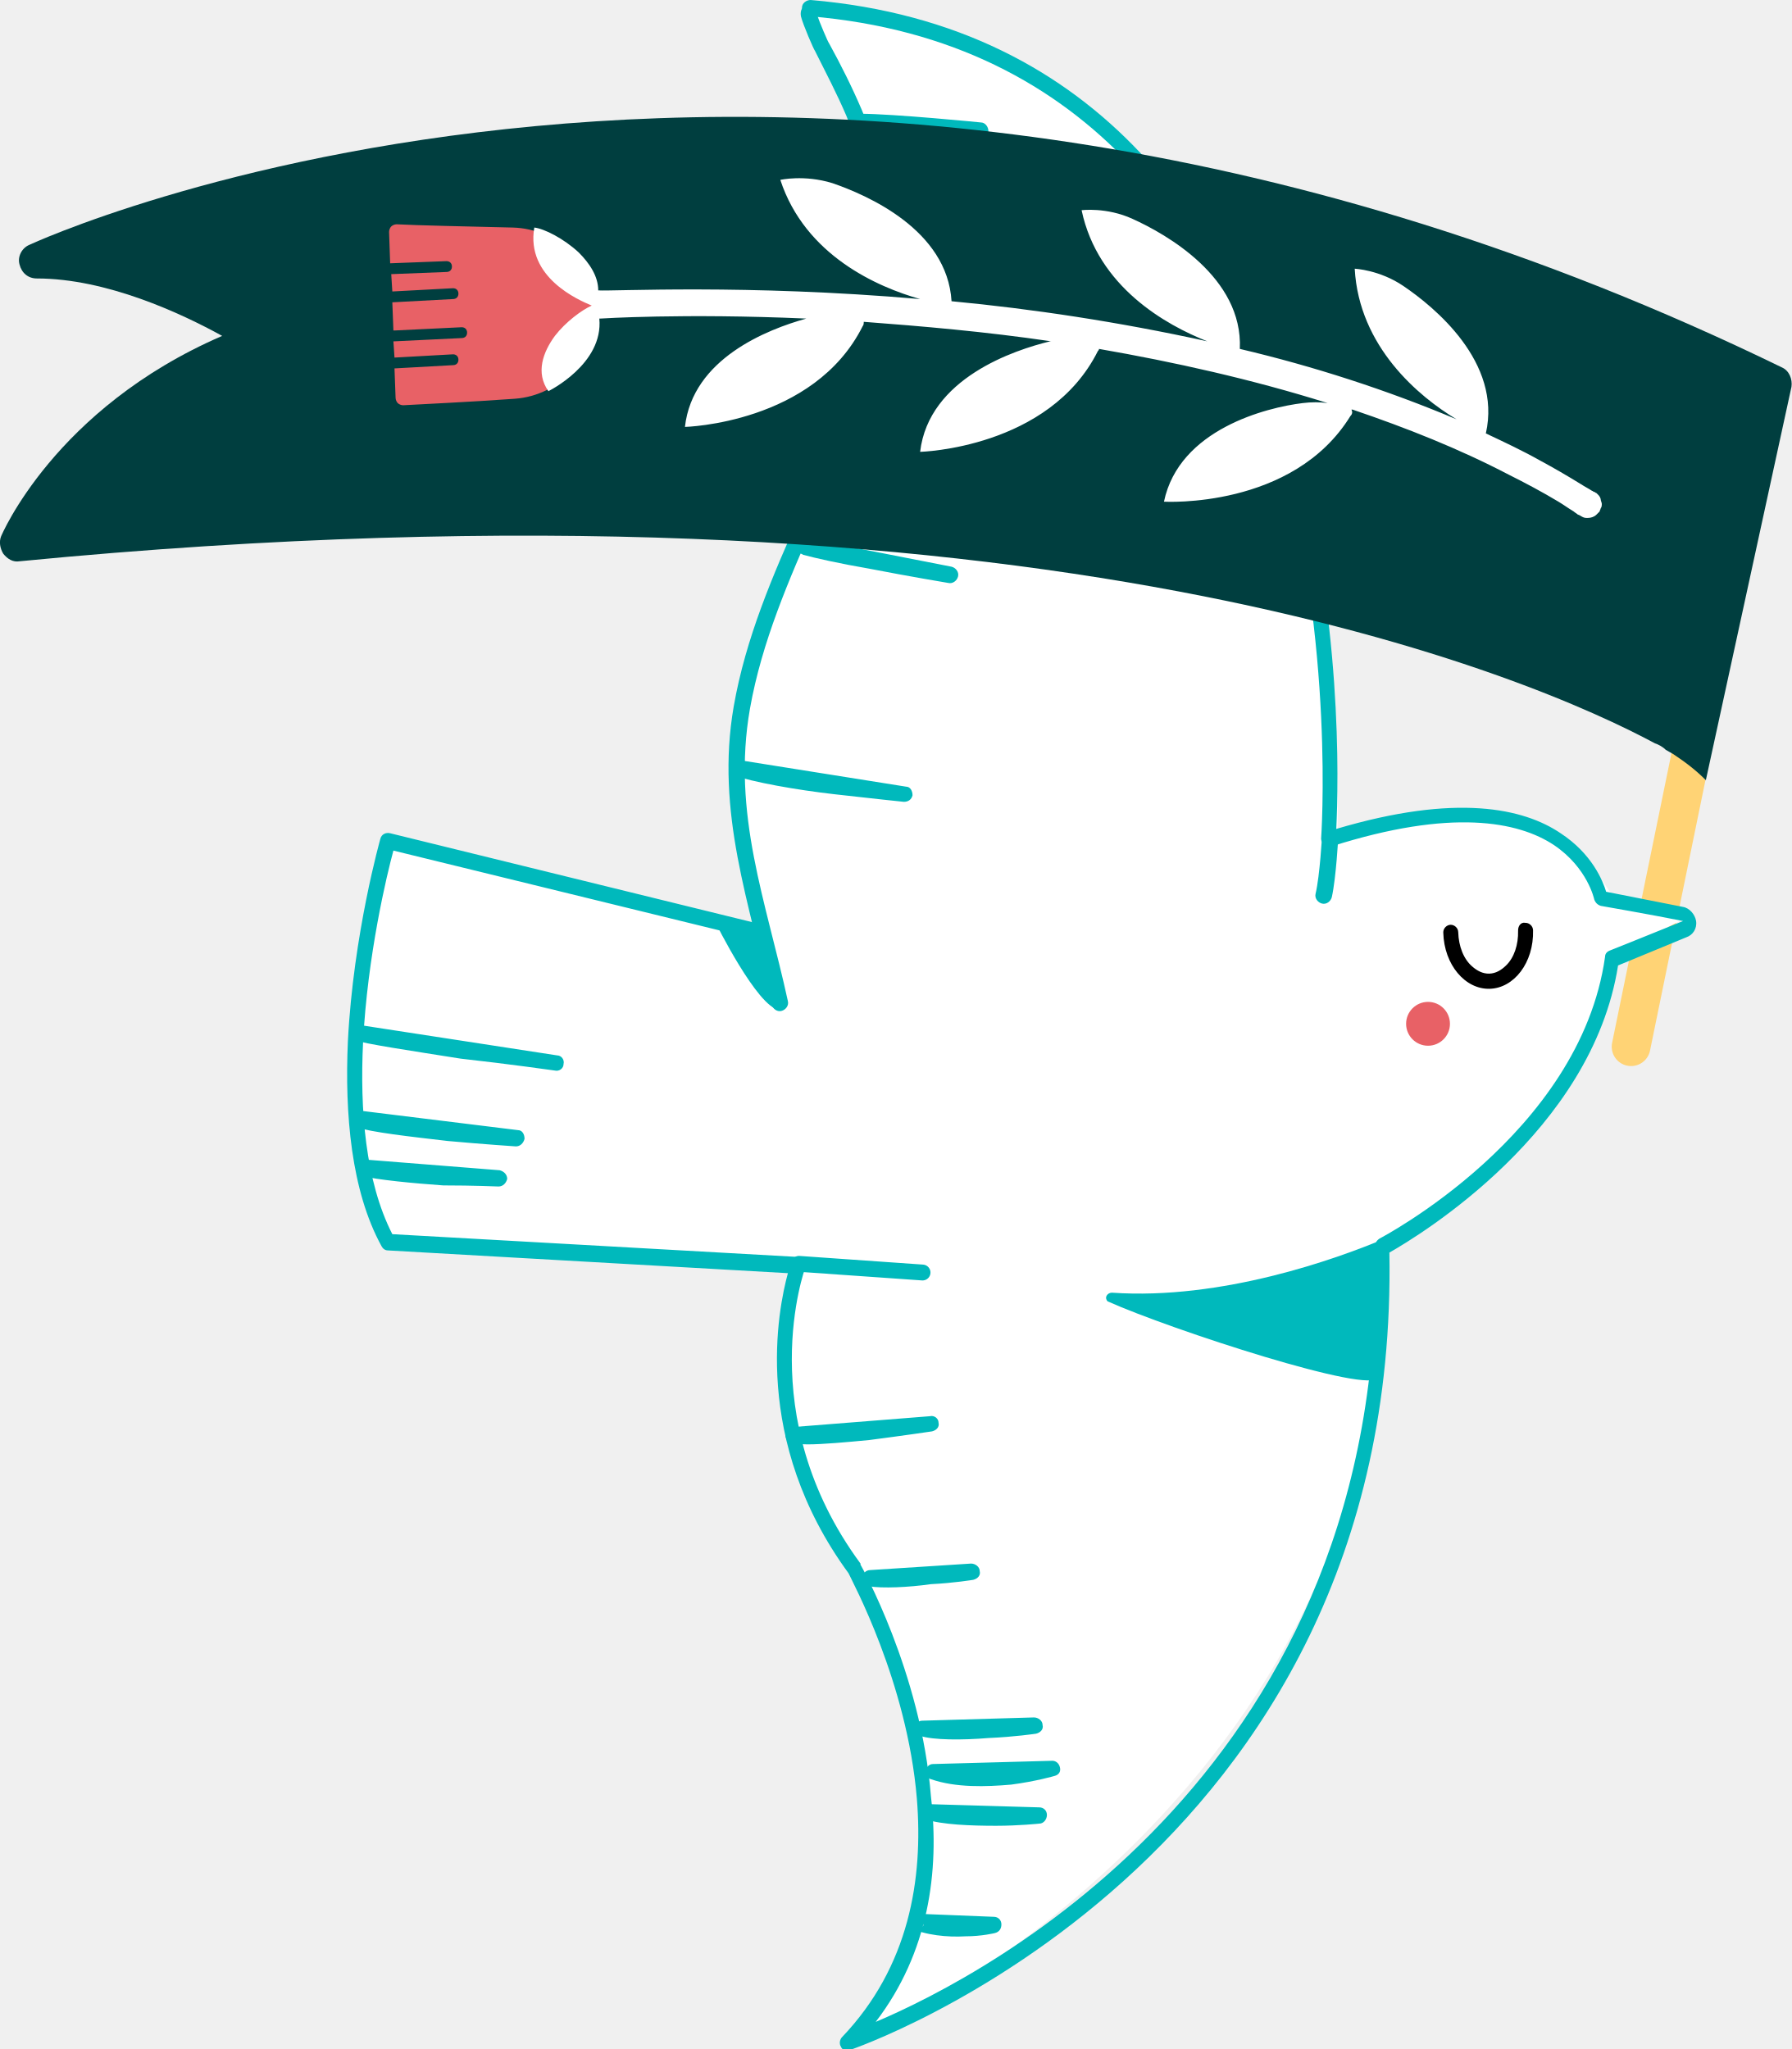
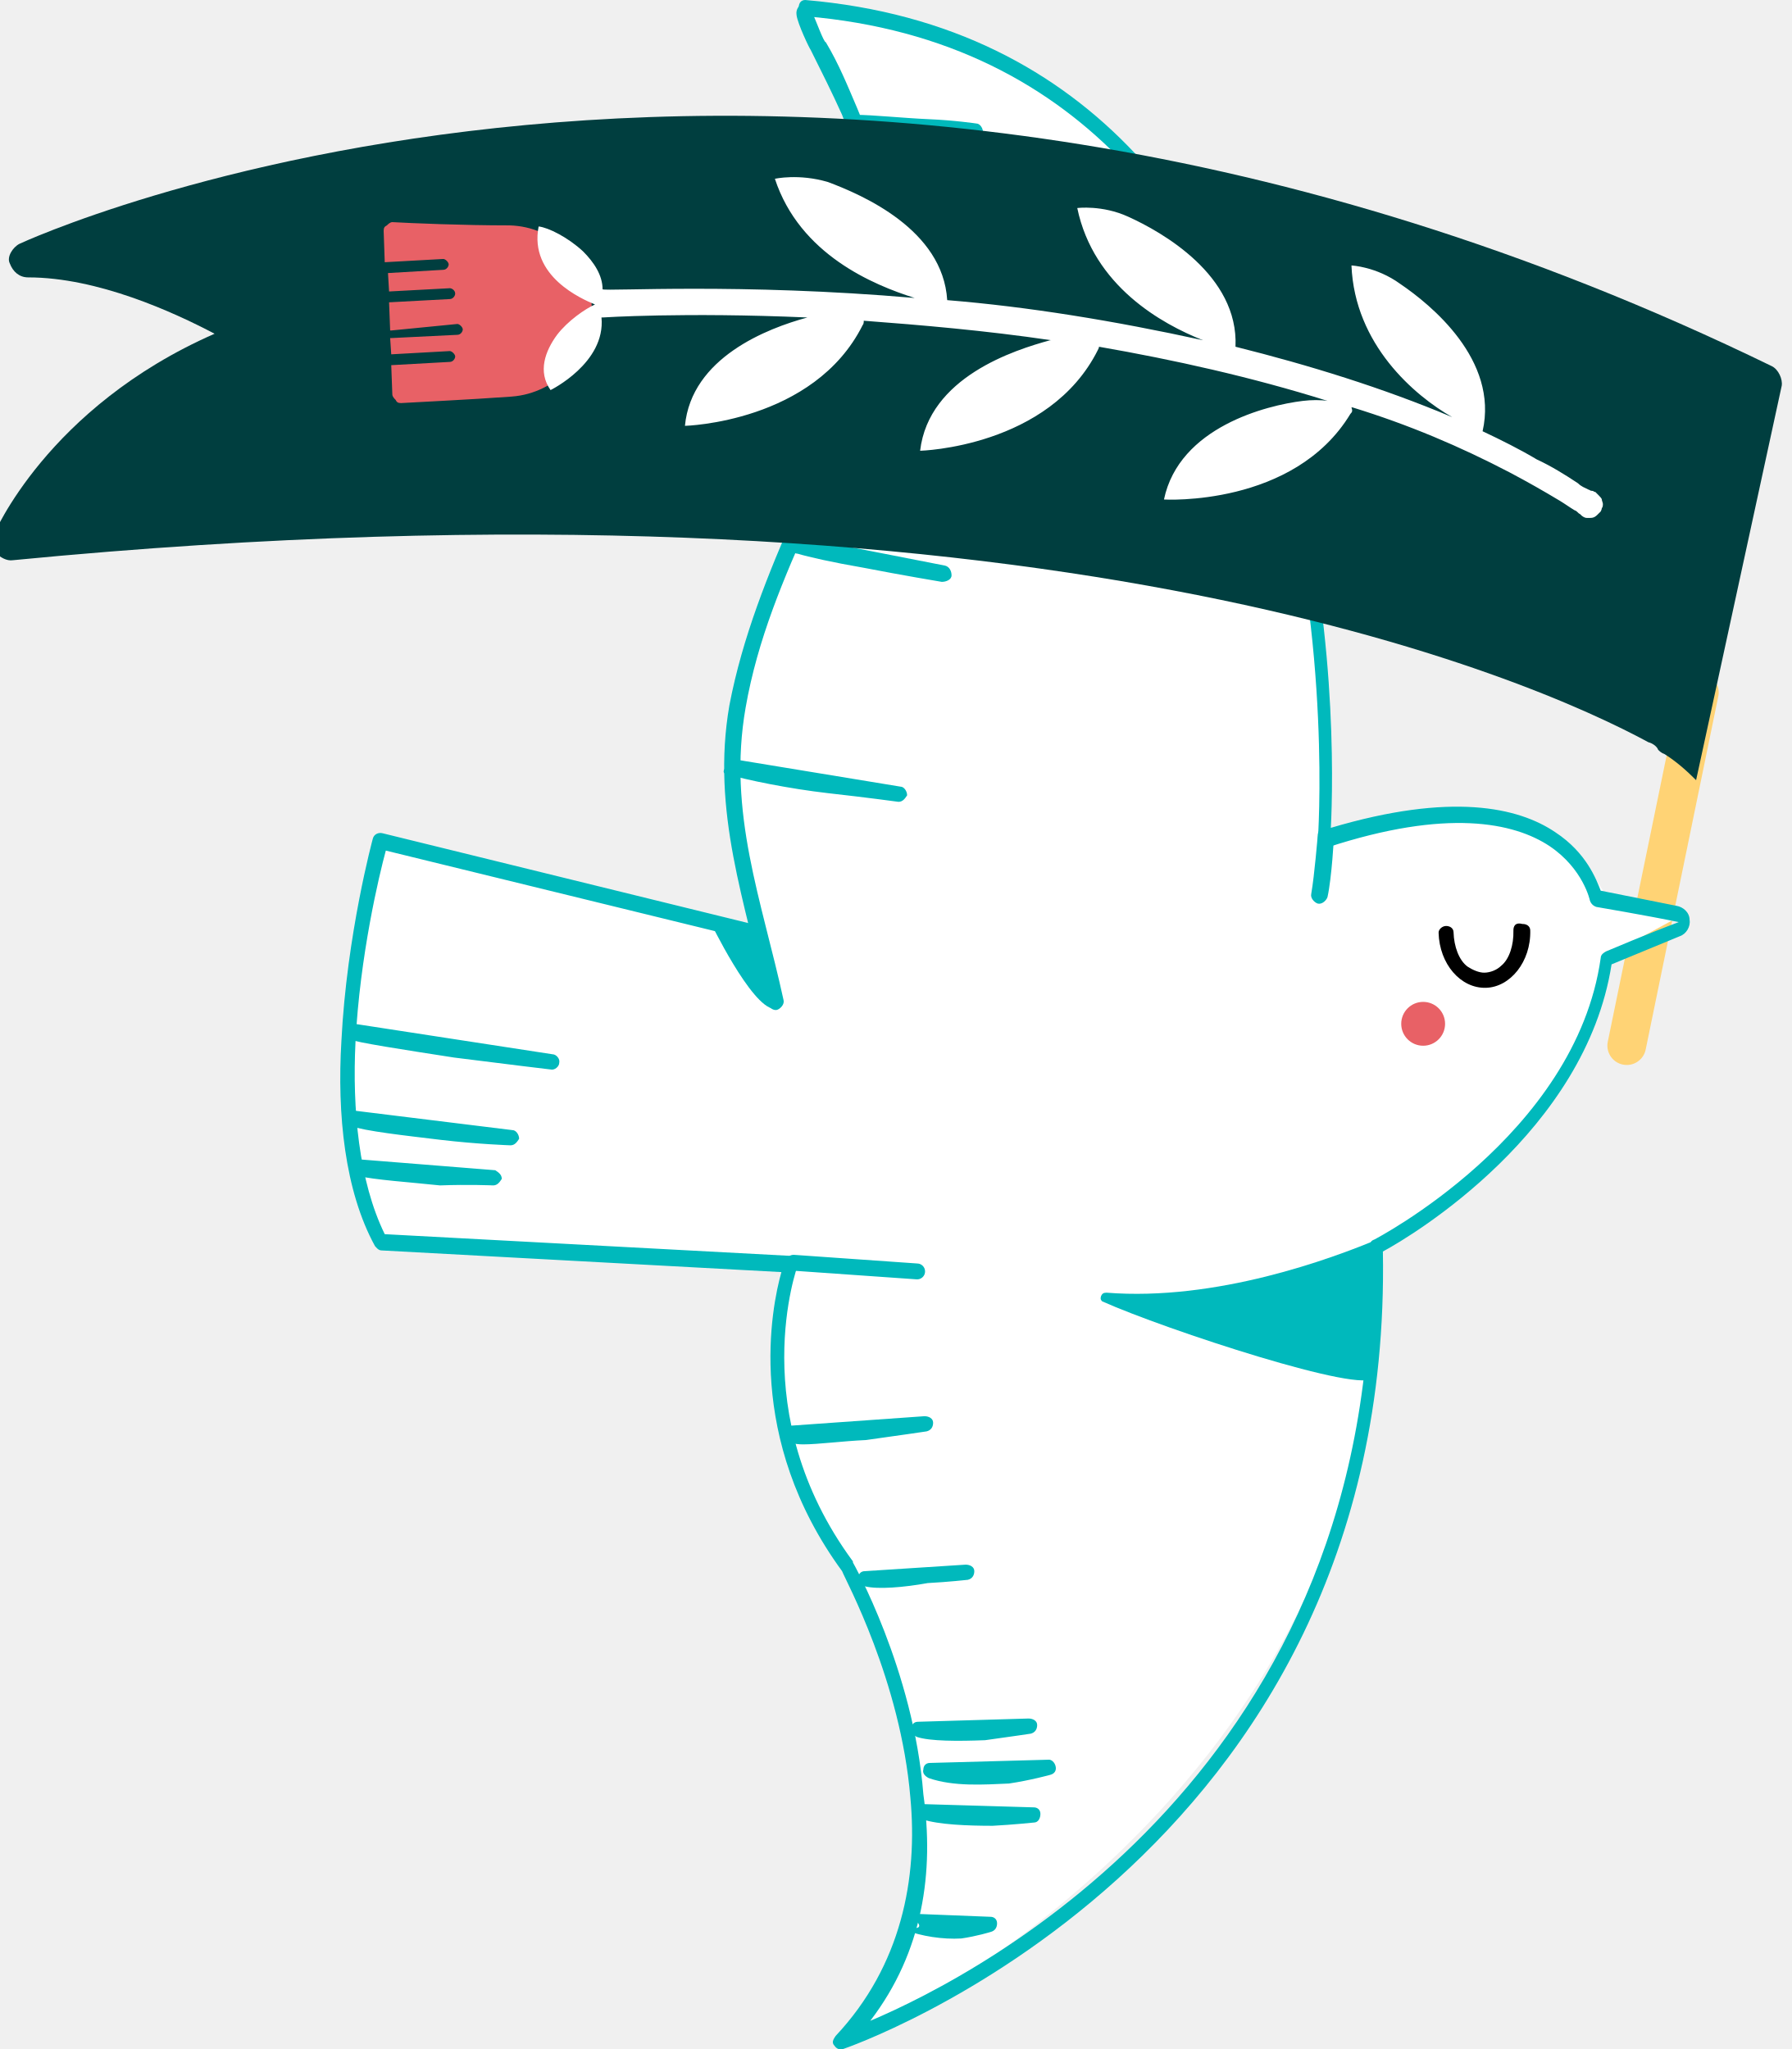
<svg xmlns="http://www.w3.org/2000/svg" version="1.1" id="Layer_1" x="0px" y="0px" viewBox="0 0 165.3 189.1" style="enable-background:new 0 0 165.3 189.1;" xml:space="preserve">
  <style type="text/css">
	.st0{fill:none;stroke:#FFD375;stroke-width:3.571;stroke-linecap:round;stroke-linejoin:round;stroke-miterlimit:10;}
	.st1{fill-rule:evenodd;clip-rule:evenodd;fill:#FFFFFF;}
	.st2{fill-rule:evenodd;clip-rule:evenodd;fill:#00B9BC;}
	.st3{fill:none;stroke:#00B9BC;stroke-width:1.464;stroke-linecap:round;stroke-linejoin:round;stroke-miterlimit:10;}
	.st4{fill-rule:evenodd;clip-rule:evenodd;fill:#E86166;}
	.st5{fill-rule:evenodd;clip-rule:evenodd;}
	.st6{fill-rule:evenodd;clip-rule:evenodd;fill:#003E3F;}
</style>
-   <path id="FLAG-HANDLE" class="st0" d="M157.2,63.9l-6.7,32.7" />
+   <path id="FLAG-HANDLE" class="st0" d="M156.8,63.9l-6.7,32.6" />
  <g id="Bird">
-     <path class="st1" d="M74,1c3,4.3,7.9,12.6,7.3,24.4C81,32.5,77.9,41,73.2,50.7c0,0-9.5,13.2-2.6,35l-34.4-8.2c0,0-8.7,24.6-0.2,37   l37.5,2.2c0,0-4.3,13.5,4.8,27.4c0,0,15.5,26.5,0.9,44.2c0,0,49.8-21.9,48.3-73.4c0,0,19.7-11.9,21.3-26.6l7.1-3.8   c0,0-5.8-1.5-6.9-1.7c-1.1-0.3-3.9-12-25.6-5.7c0,0,1.3-34.4-12.2-54C111.2,23.2,98.9,0.8,74,1z" />
+     <path class="st1" d="M73.6,0.9c2.9,4.4,7.9,12.5,7.3,24.4c-0.3,7-3.5,15.6-8.1,25.3c0,0-9.5,13.2-2.6,34.9l-34.4-8.2   c0,0-8.7,24.6-0.3,37l37.5,2.2c0,0-4.4,13.4,4.9,27.4c0,0,15.5,26.5,0.9,44.2c0,0,49.8-21.9,48.3-73.3c0,0,19.7-11.9,21.2-26.6   l7-3.8c0,0-5.8-1.5-6.9-1.7c-1.2-0.3-3.8-12-25.6-5.8c0,0,1.3-34.4-12.2-54C110.7,23.2,98.4,0.8,73.6,0.9z" />
    <g>
      <g id="BIRD">
-         <path class="st2" d="M91.8,178.4c0.4-0.1,0.6-0.4,0.6-0.8c0-0.4-0.3-0.7-0.7-0.7l-7.5-0.3c-0.3,0,1.1,0.8,1,1.1     c-0.1,0.3-1.6,0.1-1.3,0.2c1.5,0.7,3.5,0.9,5.2,0.8C90.6,178.7,91.8,178.4,91.8,178.4z M95.9,168.3c0.4,0,0.7-0.4,0.7-0.8     c0-0.4-0.3-0.7-0.7-0.7l-10.3-0.3c-0.4,0-0.7,0.2-0.7,0.6c-0.1,0.4,0.1,0.7,0.5,0.8c1.5,0.5,4.2,0.6,6.5,0.6     C94,168.5,95.9,168.3,95.9,168.3z M97.3,163.9c0.4-0.1,0.6-0.4,0.5-0.8c-0.1-0.4-0.4-0.6-0.7-0.6l-11,0.3c-0.4,0-0.6,0.3-0.7,0.6     c-0.1,0.3,0.1,0.7,0.5,0.8c2.3,0.8,5.1,0.7,7.4,0.5C95.6,164.4,97.3,163.9,97.3,163.9z M95.6,160c0.4-0.1,0.7-0.4,0.6-0.8     c0-0.4-0.4-0.7-0.8-0.7l-10.3,0.3c-0.4,0-0.6,0.3-0.7,0.6c-0.1,0.3,0.1,0.7,0.5,0.8c1.2,0.4,3.9,0.4,6.3,0.2     C93.6,160.3,95.6,160,95.6,160z M89.8,145.8c0.4-0.1,0.7-0.4,0.6-0.8c0-0.4-0.4-0.7-0.8-0.7l-9.3,0.6c-0.4,0-0.7,0.3-0.7,0.7     c0,0.4,0.2,0.7,0.6,0.8c1.2,0.2,3.6,0.1,5.7-0.2C88,146.1,89.8,145.8,89.8,145.8z M86,132.1c0.4-0.1,0.7-0.4,0.6-0.8     c0-0.4-0.4-0.7-0.8-0.6l-12.6,1c-0.3,0-0.6,0.3-0.7,0.6c-0.1,0.3,0.1,0.7,0.4,0.8c0.3,0.1,0.9,0.2,1.6,0.2c1.4,0,3.6-0.2,5.7-0.4     C83.3,132.5,86,132.1,86,132.1z M46,109.5c0.4,0,0.7-0.3,0.8-0.7c0-0.4-0.3-0.7-0.7-0.8L33.5,107c-0.4,0,0.1,0.5,0,0.9     c-0.1,0.4-0.6,0.5-0.3,0.6c1.7,0.4,4.9,0.7,7.7,0.9C43.7,109.4,46,109.5,46,109.5z M47.6,105.8c0.4,0,0.7-0.3,0.8-0.7     c0-0.4-0.2-0.8-0.6-0.8l-14.6-1.8c-0.4,0-0.3,0.3-0.4,0.7c-0.1,0.4-0.3,0.6,0,0.8c1.4,0.5,5.1,0.9,8.5,1.3     C44.6,105.6,47.6,105.8,47.6,105.8z M51.2,98.8c0.4,0.1,0.8-0.2,0.8-0.6c0.1-0.4-0.2-0.8-0.6-0.8l-18.2-2.8     c-0.4-0.1-0.1,0.1-0.2,0.5c-0.1,0.4-0.6,0.8-0.2,0.9c0.6,0.3,5.3,1,9.7,1.7C47,98.2,51.2,98.8,51.2,98.8z M83.4,74     c0.4,0,0.7-0.2,0.8-0.6c0-0.4-0.2-0.8-0.6-0.8l-15.7-2.5c-0.4-0.1-0.2,0.2-0.3,0.6c-0.1,0.4-0.4,0.7-0.1,0.8c2,0.7,6,1.4,9.5,1.8     C80.5,73.7,83.4,74,83.4,74z M73.7,51c-0.2-0.1-0.3-0.1-0.3-0.1c-0.3-0.2-0.4-0.6-0.2-0.9c0.1-0.3,0.5-0.5,0.8-0.4l13.8,2.7     c0.4,0.1,0.7,0.5,0.6,0.9c-0.1,0.4-0.5,0.7-0.9,0.6c0,0-3.6-0.6-7.2-1.3c-2.9-0.5-5.1-1-6.2-1.3C74,51.1,73.8,51.1,73.7,51     L73.7,51L73.7,51z M90.2,15.5c0.4,0,0.7-0.3,0.8-0.7c0-0.4-0.3-0.7-0.6-0.8c0,0-2.2-0.3-4.6-0.5c-2.5-0.2-4.6-0.5-5.3-0.4     c-0.3,0.1-0.6,0.4-0.5,0.8c0,0.4,0.3,0.6,0.7,0.7L90.2,15.5z M90.4,12.8c0.4,0,0.7-0.3,0.8-0.7c0-0.4-0.3-0.8-0.7-0.8     c0,0-2-0.2-4.4-0.4c-2.4-0.2-5.2-0.4-6.7-0.4c-0.4,0-0.1,0.1-0.1,0.5c0,0.4,0.3,0.7,0.7,0.8L90.4,12.8z" />
+         <path class="st2" d="M91.4,178.3c0.4-0.1,0.6-0.4,0.6-0.8s-0.3-0.6-0.6-0.6l-7.6-0.3c-0.3,0,1.2,0.8,1,1.2     c-0.1,0.3-1.7,0.1-1.3,0.3c1.5,0.6,3.5,0.9,5.2,0.8C90.1,178.7,91.4,178.3,91.4,178.3z M95.4,168.2c0.4,0,0.6-0.4,0.6-0.8     c0-0.4-0.3-0.6-0.6-0.6l-10.2-0.3c-0.4,0-0.6,0.3-0.6,0.6c-0.1,0.4,0.1,0.6,0.5,0.8c1.5,0.5,4.2,0.6,6.5,0.6     C93.5,168.4,95.4,168.2,95.4,168.2z M96.9,163.8c0.4-0.1,0.6-0.4,0.5-0.8s-0.4-0.6-0.6-0.6l-11,0.3c-0.4,0-0.6,0.3-0.6,0.6     c-0.1,0.3,0.1,0.6,0.5,0.8c2.3,0.8,5.1,0.6,7.4,0.5C95.1,164.3,96.9,163.8,96.9,163.8z M95.1,160c0.4-0.1,0.6-0.4,0.6-0.8     s-0.4-0.6-0.8-0.6l-10.2,0.3c-0.4,0-0.6,0.3-0.6,0.6c-0.1,0.3,0.1,0.6,0.5,0.8c1.2,0.4,3.8,0.4,6.3,0.3     C93.1,160.3,95.1,160,95.1,160z M89.3,145.8c0.4-0.1,0.6-0.4,0.6-0.8s-0.4-0.6-0.8-0.6l-9.3,0.6c-0.4,0-0.6,0.3-0.6,0.6     c0,0.4,0.3,0.6,0.6,0.8c1.2,0.3,3.6,0.1,5.8-0.3C87.5,146,89.3,145.8,89.3,145.8z M85.5,132.1c0.4-0.1,0.6-0.4,0.6-0.8     c0-0.4-0.4-0.6-0.8-0.6l-12.7,0.9c-0.3,0-0.6,0.3-0.6,0.6c-0.1,0.3,0.1,0.6,0.4,0.8c0.3,0.1,0.9,0.3,1.7,0.3     c1.4,0,3.6-0.3,5.8-0.4C82.8,132.5,85.5,132.1,85.5,132.1z M45.5,109.4c0.4,0,0.6-0.3,0.8-0.6c0-0.4-0.3-0.6-0.6-0.8l-12.5-1     c-0.4,0,0.1,0.5,0,0.9s-0.6,0.5-0.3,0.6c1.7,0.4,4.9,0.6,7.7,0.9C43.2,109.3,45.5,109.4,45.5,109.4z M47.1,105.7     c0.4,0,0.6-0.3,0.8-0.6c0-0.4-0.3-0.8-0.6-0.8l-14.6-1.8c-0.4,0-0.3,0.3-0.4,0.6c-0.1,0.4-0.3,0.6,0,0.8c1.4,0.5,5.1,0.9,8.4,1.3     C44.1,105.6,47.1,105.7,47.1,105.7z M50.8,98.7c0.4,0.1,0.8-0.3,0.8-0.6c0.1-0.4-0.3-0.8-0.6-0.8l-18.2-2.8     c-0.4-0.1-0.1,0.1-0.3,0.5c-0.1,0.4-0.6,0.8-0.3,0.9c0.6,0.3,5.2,1,9.7,1.7C46.6,98.2,50.8,98.7,50.8,98.7z M82.9,74     c0.4,0,0.6-0.3,0.8-0.6c0-0.4-0.3-0.8-0.6-0.8L67.3,70c-0.4-0.1-0.3,0.3-0.3,0.6c-0.1,0.4-0.4,0.6-0.1,0.8c2,0.6,6,1.4,9.5,1.8     C80,73.6,82.9,74,82.9,74z M73.2,50.9c-0.3-0.1-0.3-0.1-0.3-0.1c-0.3-0.3-0.4-0.6-0.3-0.9s0.5-0.5,0.8-0.4l13.8,2.7     c0.4,0.1,0.6,0.5,0.6,0.9c0,0.4-0.5,0.6-0.9,0.6c0,0-3.6-0.6-7.2-1.3c-2.9-0.5-5.1-1-6.1-1.3C73.6,51.1,73.3,51.1,73.2,50.9     L73.2,50.9L73.2,50.9z M89.7,15.5c0.4,0,0.6-0.3,0.8-0.6c0-0.4-0.3-0.6-0.6-0.8c0,0-2.2-0.3-4.6-0.5c-2.6-0.3-4.6-0.5-5.2-0.4     c-0.3,0.1-0.6,0.4-0.5,0.8c0,0.4,0.3,0.6,0.6,0.6L89.7,15.5z M89.9,12.8c0.4,0,0.6-0.3,0.8-0.6c0-0.4-0.3-0.8-0.6-0.8     c0,0-2-0.3-4.4-0.4c-2.3-0.1-5.2-0.4-6.7-0.4c-0.4,0-0.1,0.1-0.1,0.5s0.3,0.6,0.6,0.8L89.9,12.8z" />
        <g transform="matrix(1,0,0,1,-0.710965,-0.709128)">
-           <path class="st2" d="M122.7,77.8c0,0-0.2,3.7-0.6,5.4c-0.1,0.4,0.2,0.8,0.6,0.9c0.4,0.1,0.8-0.2,0.9-0.6      c0.4-1.8,0.6-5.6,0.6-5.6c0-0.4-0.3-0.8-0.7-0.8C123.1,77.1,122.7,77.4,122.7,77.8z" />
+           <path class="st2" d="M122.3,77.8c0,0-0.3,3.7-0.6,5.4c-0.1,0.4,0.3,0.8,0.6,0.9c0.4,0.1,0.8-0.3,0.9-0.6      c0.4-1.8,0.6-5.6,0.6-5.6c0-0.4-0.3-0.8-0.6-0.8C122.6,77,122.3,77.4,122.3,77.8z" />
        </g>
-         <path class="st2" d="M66,85.1c0,0,3.9,7.9,5.9,8.1l-1.3-7.7L66,85.1z" />
+         <path class="st2" d="M65.5,85c0,0,3.8,7.9,5.9,8.1l-1.3-7.7L65.5,85z" />
        <g transform="matrix(1,0,0,1,1.42361,-0.561334)">
-           <path class="st3" d="M72.3,117.2l11.4,0.8" />
+           <path class="st3" d="M71.8,117.1l11.4,0.8" />
        </g>
-         <path class="st2" d="M80.8,186.6c10.4-4.4,47.2-23.6,46.1-71.6c0-0.3,0.1-0.5,0.4-0.7c0,0,18.5-9.6,20.8-26     c0-0.3,0.2-0.5,0.5-0.6c0,0,4-1.6,6.7-2.7c0,0,0,0,0,0c0,0,0,0,0,0c-3-0.6-7.6-1.4-7.6-1.4c-0.3-0.1-0.5-0.3-0.6-0.6     c0,0-0.6-2.9-3.7-5c-3.3-2.2-9.5-3.4-20.5,0.1c-0.2,0.1-0.5,0-0.7-0.1c-0.2-0.2-0.3-0.4-0.3-0.6c0,0,1.3-17.9-3.9-36.4     c-5.2-18.4-17-37.3-43.3-39.5c-0.4,0-0.7-0.4-0.7-0.8c0-0.4,0.4-0.7,0.8-0.7c27,2.3,39.2,21.7,44.5,40.6     c4.6,16.1,4.2,31.7,4,35.9c11.1-3.3,17.3-1.9,20.7,0.4c2.9,1.9,3.9,4.4,4.2,5.4l7.1,1.4c0.6,0.1,1.1,0.7,1.2,1.3     c0.1,0.7-0.3,1.3-0.9,1.5l-6.3,2.6c-2.4,15.3-18.3,24.9-21.1,26.5c1,56.5-49.8,73.6-49.8,73.6c-0.3,0.1-0.7,0-0.8-0.3     c-0.2-0.3-0.1-0.7,0.1-0.9c6.2-6.5,7.5-14.6,6.9-22c-0.9-10.8-6-20.1-6.3-20.8c-9-12.3-6.5-24.4-5.6-27.7l-36.9-2.1     c-0.3,0-0.5-0.2-0.6-0.4c-2.8-5.1-3.4-12.2-3.1-18.9c0.5-9.9,3-18.7,3-18.7c0.1-0.4,0.5-0.6,0.9-0.5l34.2,8.4     c0.4,0.1,0.6,0.5,0.5,0.9c-0.1,0.4-0.5,0.6-0.9,0.5l-33.5-8.2c-0.6,2.2-2.4,9.7-2.8,17.7c-0.3,6.2,0.2,12.8,2.7,17.7l37.4,2.1     c0.2,0,0.4,0.1,0.6,0.3c0.1,0.2,0.2,0.4,0.1,0.7c0,0-5,13.6,5.1,27.3c0,0,0,0,0,0.1c0,0,5.6,9.9,6.5,21.4     C86.7,172.7,85.7,180.2,80.8,186.6z" />
-         <path class="st2" d="M75.4,1.4c0.2,0.6,1,2.5,1.1,2.6c1.1,2,2.1,4,3,6.1c2.7,6.3,3.6,13.2,2.2,19.9c-1.3,6.2-3.9,12-6.4,17.8     c-2.5,5.7-5,11.4-6.1,17.6c-1.7,9.7,1.5,17.8,3.5,27c0.1,0.4-0.2,0.8-0.6,0.9c-0.4,0.1-0.8-0.2-0.9-0.6c-2-9.3-5.2-17.7-3.5-27.5     c1.1-6.3,3.6-12.1,6.2-17.9c2.5-5.7,5.1-11.4,6.3-17.5c1.3-6.4,0.4-13-2.1-19.1c-0.9-2.1-1.9-4-2.9-6c-0.1-0.1-1.1-2.4-1.3-3.2     c-0.1-0.6,0.2-0.9,0.4-1c0.2-0.1,0.4-0.1,0.7,0C75.4,0.6,75.5,1,75.4,1.4z M74.5,1.8L74.5,1.8L74.5,1.8L74.5,1.8z M74.4,1.8     L74.4,1.8L74.4,1.8L74.4,1.8z" />
-         <path class="st2" d="M127.8,114.3c-4.5,1.9-15.1,5.7-25.2,5c-0.2,0-0.4,0.1-0.5,0.3c-0.1,0.2,0,0.4,0.1,0.5     c5.8,2.6,24.5,8.7,24.9,7L127.8,114.3z" />
+         <path class="st2" d="M80.3,186.5c10.4-4.4,47.2-23.6,46.1-71.5c0-0.3,0.1-0.5,0.4-0.6c0,0,18.6-9.6,20.9-26     c0-0.3,0.3-0.5,0.5-0.6c0,0,4-1.7,6.7-2.7l0,0l0,0c-2.9-0.6-7.6-1.4-7.6-1.4c-0.3-0.1-0.5-0.3-0.6-0.6c0,0-0.6-2.9-3.7-5     c-3.3-2.2-9.5-3.5-20.5,0.1c-0.3,0.1-0.5,0-0.6-0.1c-0.3-0.3-0.3-0.4-0.3-0.6c0,0,1.3-17.9-3.8-36.4     c-5.4-18.4-17.2-37.4-43.5-39.6c-0.4,0-0.6-0.4-0.6-0.8S73.9,0,74.3,0c27,2.3,39.2,21.8,44.5,40.6c4.6,16.1,4.2,31.7,4,35.8     c11.1-3.3,17.3-1.9,20.7,0.4c2.9,1.9,3.8,4.4,4.2,5.4l7,1.4c0.6,0.1,1.2,0.6,1.2,1.3c0.1,0.6-0.3,1.3-0.9,1.5l-6.3,2.6     c-2.4,15.4-18.3,25-21.1,26.5c1,56.4-49.8,73.6-49.8,73.6c-0.3,0.1-0.6,0-0.8-0.3c-0.3-0.3-0.1-0.6,0.1-0.9     c6.1-6.5,7.6-14.6,6.9-22c-0.9-10.8-6-20.1-6.3-20.9c-9-12.3-6.5-24.4-5.6-27.6l-36.9-2c-0.3,0-0.5-0.3-0.6-0.4     c-2.8-5.1-3.5-12.2-3.1-18.9c0.5-9.9,2.9-18.7,2.9-18.7c0.1-0.4,0.5-0.6,0.9-0.5l34.2,8.4c0.4,0.1,0.6,0.5,0.5,0.9     s-0.5,0.6-0.9,0.5l-33.5-8.2c-0.6,2.2-2.4,9.7-2.8,17.7c-0.3,6.1,0.3,12.8,2.7,17.7l37.4,2c0.3,0,0.4,0.1,0.6,0.3     c0.1,0.3,0.3,0.4,0.1,0.6c0,0-5,13.6,5.1,27.3c0,0,0,0,0,0.1c0,0,5.6,9.9,6.5,21.4C86.2,172.7,85.2,180.1,80.3,186.5z" />
+         <path class="st2" d="M75,1.3c0.3,0.6,1,2.6,1.2,2.6c1.2,2,2,4,2.9,6.1c2.7,6.3,3.6,13.2,2.2,19.8c-1.3,6.1-3.8,12-6.4,17.8     s-5,11.4-6.1,17.7c-1.7,9.7,1.5,17.8,3.5,27c0.1,0.4-0.3,0.8-0.6,0.9c-0.4,0.1-0.8-0.3-0.9-0.6c-2-9.3-5.2-17.7-3.5-27.5     c1.2-6.3,3.6-12.2,6.1-17.9c2.6-5.8,5.1-11.4,6.3-17.5c1.3-6.4,0.4-13.1-2-19.1c-0.9-2-1.9-4-2.9-6c-0.1-0.1-1.2-2.4-1.3-3.2     c-0.1-0.6,0.3-0.9,0.4-1c0.3-0.1,0.4-0.1,0.6,0C75,0.5,75,0.9,75,1.3z M74.1,1.8L74.1,1.8L74.1,1.8L74.1,1.8z M73.9,1.8L73.9,1.8     L73.9,1.8L73.9,1.8z" />
+         <path class="st2" d="M127.3,114.3c-4.5,1.9-15.1,5.8-25.2,5c-0.3,0-0.4,0.1-0.5,0.3c-0.1,0.3,0,0.4,0.1,0.5     c5.8,2.6,24.4,8.7,25,7L127.3,114.3z" />
      </g>
      <g transform="matrix(1.12403,0,0,1.12403,-200.161,-121.44)">
-         <circle class="st4" cx="295.3" cy="192.1" r="1.8" />
+         <circle class="st4" cx="294.9" cy="192.1" r="1.8" />
      </g>
      <g transform="matrix(-0.862938,0.0224103,-0.025961,-0.999663,3022.72,1839.84)">
-         <path class="st5" d="M3285.5,1828.2c0-1.3,0.5-2.5,1.4-3.2c0.5-0.4,1.1-0.7,1.8-0.7s1.3,0.3,1.8,0.7c0.9,0.7,1.4,1.9,1.4,3.2     c0,0.4,0.4,0.7,0.8,0.7s0.8-0.3,0.8-0.7c0-3-2.2-5.3-4.8-5.3c-2.6,0-4.8,2.3-4.8,5.3c0,0.4,0.4,0.7,0.8,0.7     C3285.2,1829,3285.5,1828.6,3285.5,1828.2z" />
+         <path class="st5" d="M3286,1828.2c0-1.3,0.5-2.6,1.4-3.2c0.5-0.4,1.2-0.6,1.8-0.6s1.3,0.3,1.8,0.6c0.9,0.6,1.4,1.9,1.4,3.2     c0,0.4,0.4,0.6,0.8,0.6s0.8-0.3,0.8-0.6c0-2.9-2.2-5.2-4.9-5.2c-2.6,0-4.9,2.3-4.9,5.2c0,0.4,0.4,0.6,0.8,0.6     C3285.8,1829,3286,1828.6,3286,1828.2z" />
      </g>
    </g>
  </g>
  <g id="FLAG">
-     <path class="st6" d="M152.7,68.6c-10.8-5.8-56.2-26-150.9-16.8c-0.6,0.1-1.1-0.2-1.5-0.7C0,50.6-0.1,50,0.1,49.5   c0,0,4.9-11.8,20.4-18.5c-3.8-2.1-10.7-5.3-17.1-5.3c-0.8,0-1.4-0.5-1.6-1.3c-0.2-0.7,0.2-1.5,0.9-1.8c0,0,70.7-33,161.7,11.3   c0.7,0.3,1,1.1,0.9,1.8l-7.9,36.3c-0.9-0.9-1.8-1.6-3-2.4l0,0c-0.2-0.1-0.5-0.3-0.7-0.4C153.4,68.9,153,68.7,152.7,68.6L152.7,68.6   z" />
+     <path class="st6" d="M152.1,68.5C141.4,62.7,96,42.5,1.2,51.7c-0.6,0.1-1.2-0.3-1.5-0.6c-0.3-0.5-0.4-1.2-0.3-1.7   c0,0,4.9-11.8,20.4-18.6c-3.8-2-10.8-5.2-17.2-5.2c-0.8,0-1.4-0.5-1.7-1.3c-0.3-0.6,0.3-1.5,0.9-1.8c0,0,70.7-33,161.7,11.3   c0.6,0.3,1,1.2,0.9,1.8l-7.9,36.4c-0.9-0.9-1.8-1.7-2.9-2.4l0,0c-0.3-0.1-0.5-0.3-0.6-0.4C152.9,68.9,152.5,68.6,152.1,68.5   L152.1,68.5z" />
    <g>
-       <path class="st4" d="M36,24.3l-0.1-2.9c0-0.2,0.1-0.4,0.2-0.5c0.1-0.1,0.3-0.2,0.5-0.2c1.8,0.1,6.5,0.2,10.7,0.3    c4.2,0.1,7.5,3.5,7.6,7.7c0,0,0,0,0,0c0.1,4.2-3.2,7.8-7.4,8.1c-4.1,0.3-8.6,0.5-10.3,0.6c-0.2,0-0.4-0.1-0.5-0.2    c-0.1-0.1-0.2-0.3-0.2-0.5L36.4,34l5.4-0.3c0.3,0,0.5-0.2,0.5-0.5c0-0.3-0.2-0.5-0.5-0.5l-5.4,0.3l-0.1-1.5c0,0,0.1,0,0.1,0    l6.2-0.3c0.3,0,0.5-0.2,0.5-0.5c0-0.3-0.2-0.5-0.5-0.5l-6.2,0.3c0,0-0.1,0-0.1,0l-0.1-2.6l5.6-0.3c0.3,0,0.5-0.2,0.5-0.5    c0-0.3-0.2-0.5-0.5-0.5l-5.6,0.3l-0.1-1.6l5.1-0.2c0.3,0,0.5-0.2,0.5-0.5c0-0.3-0.2-0.5-0.5-0.5L36,24.3z" />
-       <path class="st1" d="M84.9,27.6c-3.9-1.1-10.6-4-12.9-11c0,0,2.2-0.5,4.8,0.3c3.2,1.1,10.6,4.3,11,10.9c7.4,0.7,15.4,1.9,23.6,3.7    c-3.8-1.5-10.1-5-11.6-12.1c0,0,2.3-0.3,4.7,0.8c3.1,1.4,10.2,5.4,9.9,12c6.8,1.6,13.6,3.8,20,6.5c-3.5-2.1-9-6.7-9.4-13.9    c0,0,2.3,0.1,4.5,1.6c2.8,1.9,9.1,7,7.6,13.6l0,0c1.7,0.8,3.4,1.6,5,2.5c1.3,0.7,2.5,1.4,3.8,2.2c0.3,0.2,0.7,0.4,1,0.6    c0.1,0,0.1,0.1,0.2,0.1c0.1,0,0.1,0.1,0.2,0.1c0.1,0.1,0.1,0.1,0.2,0.2c0.1,0.1,0.2,0.3,0.2,0.4c0,0.1,0.1,0.3,0.1,0.4    c0,0.1,0,0.3-0.1,0.4c0,0.1-0.1,0.2-0.1,0.3c-0.1,0.1-0.2,0.2-0.3,0.3c-0.2,0.2-0.5,0.3-0.8,0.3c-0.2,0-0.3,0-0.5-0.1    c-0.2-0.1-0.3-0.2-0.4-0.2c-0.1-0.1-0.3-0.2-0.4-0.3c-0.5-0.3-0.9-0.6-1.4-0.9c-1.5-0.9-3-1.7-4.6-2.5c-4.6-2.4-9.4-4.3-14.4-6    l-0.1,0c0,0,0,0,0,0c0.1,0.2,0.1,0.4-0.1,0.6c-5.3,8.6-17.2,7.9-17.2,7.9c1.4-6.7,9.5-8.7,12.8-9.1c0.8-0.1,1.6-0.1,2.3,0    c-7-2.2-14.2-3.8-21.1-5c0,0.1,0,0.1-0.1,0.2c-4.5,9-16.4,9.3-16.4,9.3c0.8-6.8,8.7-9.4,12-10.2c0,0,0.1,0,0.1,0    c-6.1-0.9-12-1.4-17.3-1.8c0,0.1,0,0.3-0.1,0.4c-4.5,9-16.4,9.3-16.4,9.3c0.7-6.3,7.6-9,11.2-10c-11.4-0.5-19,0-19,0    c0,0-0.1,0-0.1,0c0.4,4.2-4.7,6.7-4.7,6.7c-1.2-1.7-0.5-3.6,0.6-5.1c1-1.3,2.5-2.4,3.4-2.8c-1.2-0.5-6.1-2.6-5.3-7.2    c0.9,0.1,2.7,1,4.1,2.3c1,1,1.8,2.2,1.8,3.5C56.5,26.9,68.8,26.2,84.9,27.6z" />
+       <path class="st4" d="M35.5,24.2l-0.1-2.9c0-0.3,0.1-0.4,0.3-0.5c0.1-0.1,0.3-0.3,0.5-0.3c1.8,0.1,6.5,0.3,10.8,0.3    c4.2,0.1,7.6,3.5,7.6,7.7l0,0c0.1,4.2-3.2,7.8-7.4,8.1c-4.1,0.3-8.6,0.5-10.2,0.6c-0.3,0-0.4-0.1-0.5-0.3    c-0.1-0.1-0.3-0.3-0.3-0.5l-0.1-2.7l5.4-0.3c0.3,0,0.5-0.3,0.5-0.5s-0.3-0.5-0.5-0.5l-5.4,0.3l-0.1-1.5h0.1l6.1-0.3    c0.3,0,0.5-0.3,0.5-0.5s-0.3-0.5-0.5-0.5l-6.1,0.6h-0.1l-0.1-2.6l5.6-0.3c0.3,0,0.5-0.3,0.5-0.5c0-0.3-0.3-0.5-0.5-0.5l-5.6,0.3    l-0.1-1.7l5.1-0.3c0.3,0,0.5-0.3,0.5-0.5s-0.3-0.5-0.5-0.5L35.5,24.2z" />
+       <path class="st1" d="M84.4,27.5c-3.8-1.2-10.6-4-12.9-11c0,0,2.2-0.5,4.9,0.3c3.2,1.2,10.6,4.4,11,10.9c7.4,0.6,15.4,1.9,23.6,3.7    c-3.8-1.5-10.1-5-11.6-12.2c0,0,2.3-0.3,4.7,0.8c3.1,1.4,10.2,5.4,9.9,12c6.8,1.7,13.6,3.8,20,6.5c-3.5-2-9-6.7-9.3-14    c0,0,2.3,0.1,4.5,1.7c2.8,1.9,9.1,7,7.6,13.6l0,0c1.7,0.8,3.5,1.7,5,2.6c1.3,0.6,2.6,1.4,3.8,2.2c0.3,0.3,0.6,0.4,1,0.6    c0.1,0,0.1,0.1,0.3,0.1s0.1,0.1,0.3,0.1c0.1,0.1,0.1,0.1,0.3,0.3c0.1,0.1,0.3,0.3,0.3,0.4s0.1,0.3,0.1,0.4s0,0.3-0.1,0.4    c0,0.1-0.1,0.3-0.1,0.3c-0.1,0.1-0.3,0.3-0.3,0.3c-0.3,0.3-0.5,0.3-0.8,0.3c-0.3,0-0.3,0-0.5-0.1s-0.3-0.3-0.4-0.3    c-0.1-0.1-0.3-0.3-0.4-0.3c-0.5-0.3-0.9-0.6-1.4-0.9c-1.5-0.9-2.9-1.7-4.6-2.6c-4.6-2.4-9.3-4.4-14.5-6h-0.1l0,0    c0.1,0.3,0.1,0.4-0.1,0.6c-5.2,8.6-17.2,7.9-17.2,7.9c1.4-6.7,9.5-8.7,12.8-9.1c0.8-0.1,1.7-0.1,2.3,0c-7-2.2-14.2-3.8-21.1-5    c0,0.1,0,0.1-0.1,0.3c-4.5,9-16.4,9.3-16.4,9.3c0.8-6.8,8.7-9.3,12-10.2h0.1c-6.1-0.9-12-1.4-17.3-1.8c0,0.1,0,0.3-0.1,0.4    c-4.5,9-16.4,9.3-16.4,9.3c0.6-6.3,7.6-9,11.3-10c-11.4-0.5-18.9,0-18.9,0h-0.1c0.4,4.2-4.7,6.7-4.7,6.7c-1.2-1.7-0.5-3.6,0.6-5.1    c1-1.3,2.6-2.4,3.5-2.8c-1.2-0.5-6.1-2.6-5.2-7.2c0.9,0.1,2.7,1,4.1,2.3c1,1,1.8,2.2,1.8,3.5C56,26.9,68.3,26.1,84.4,27.5z" />
    </g>
  </g>
</svg>
